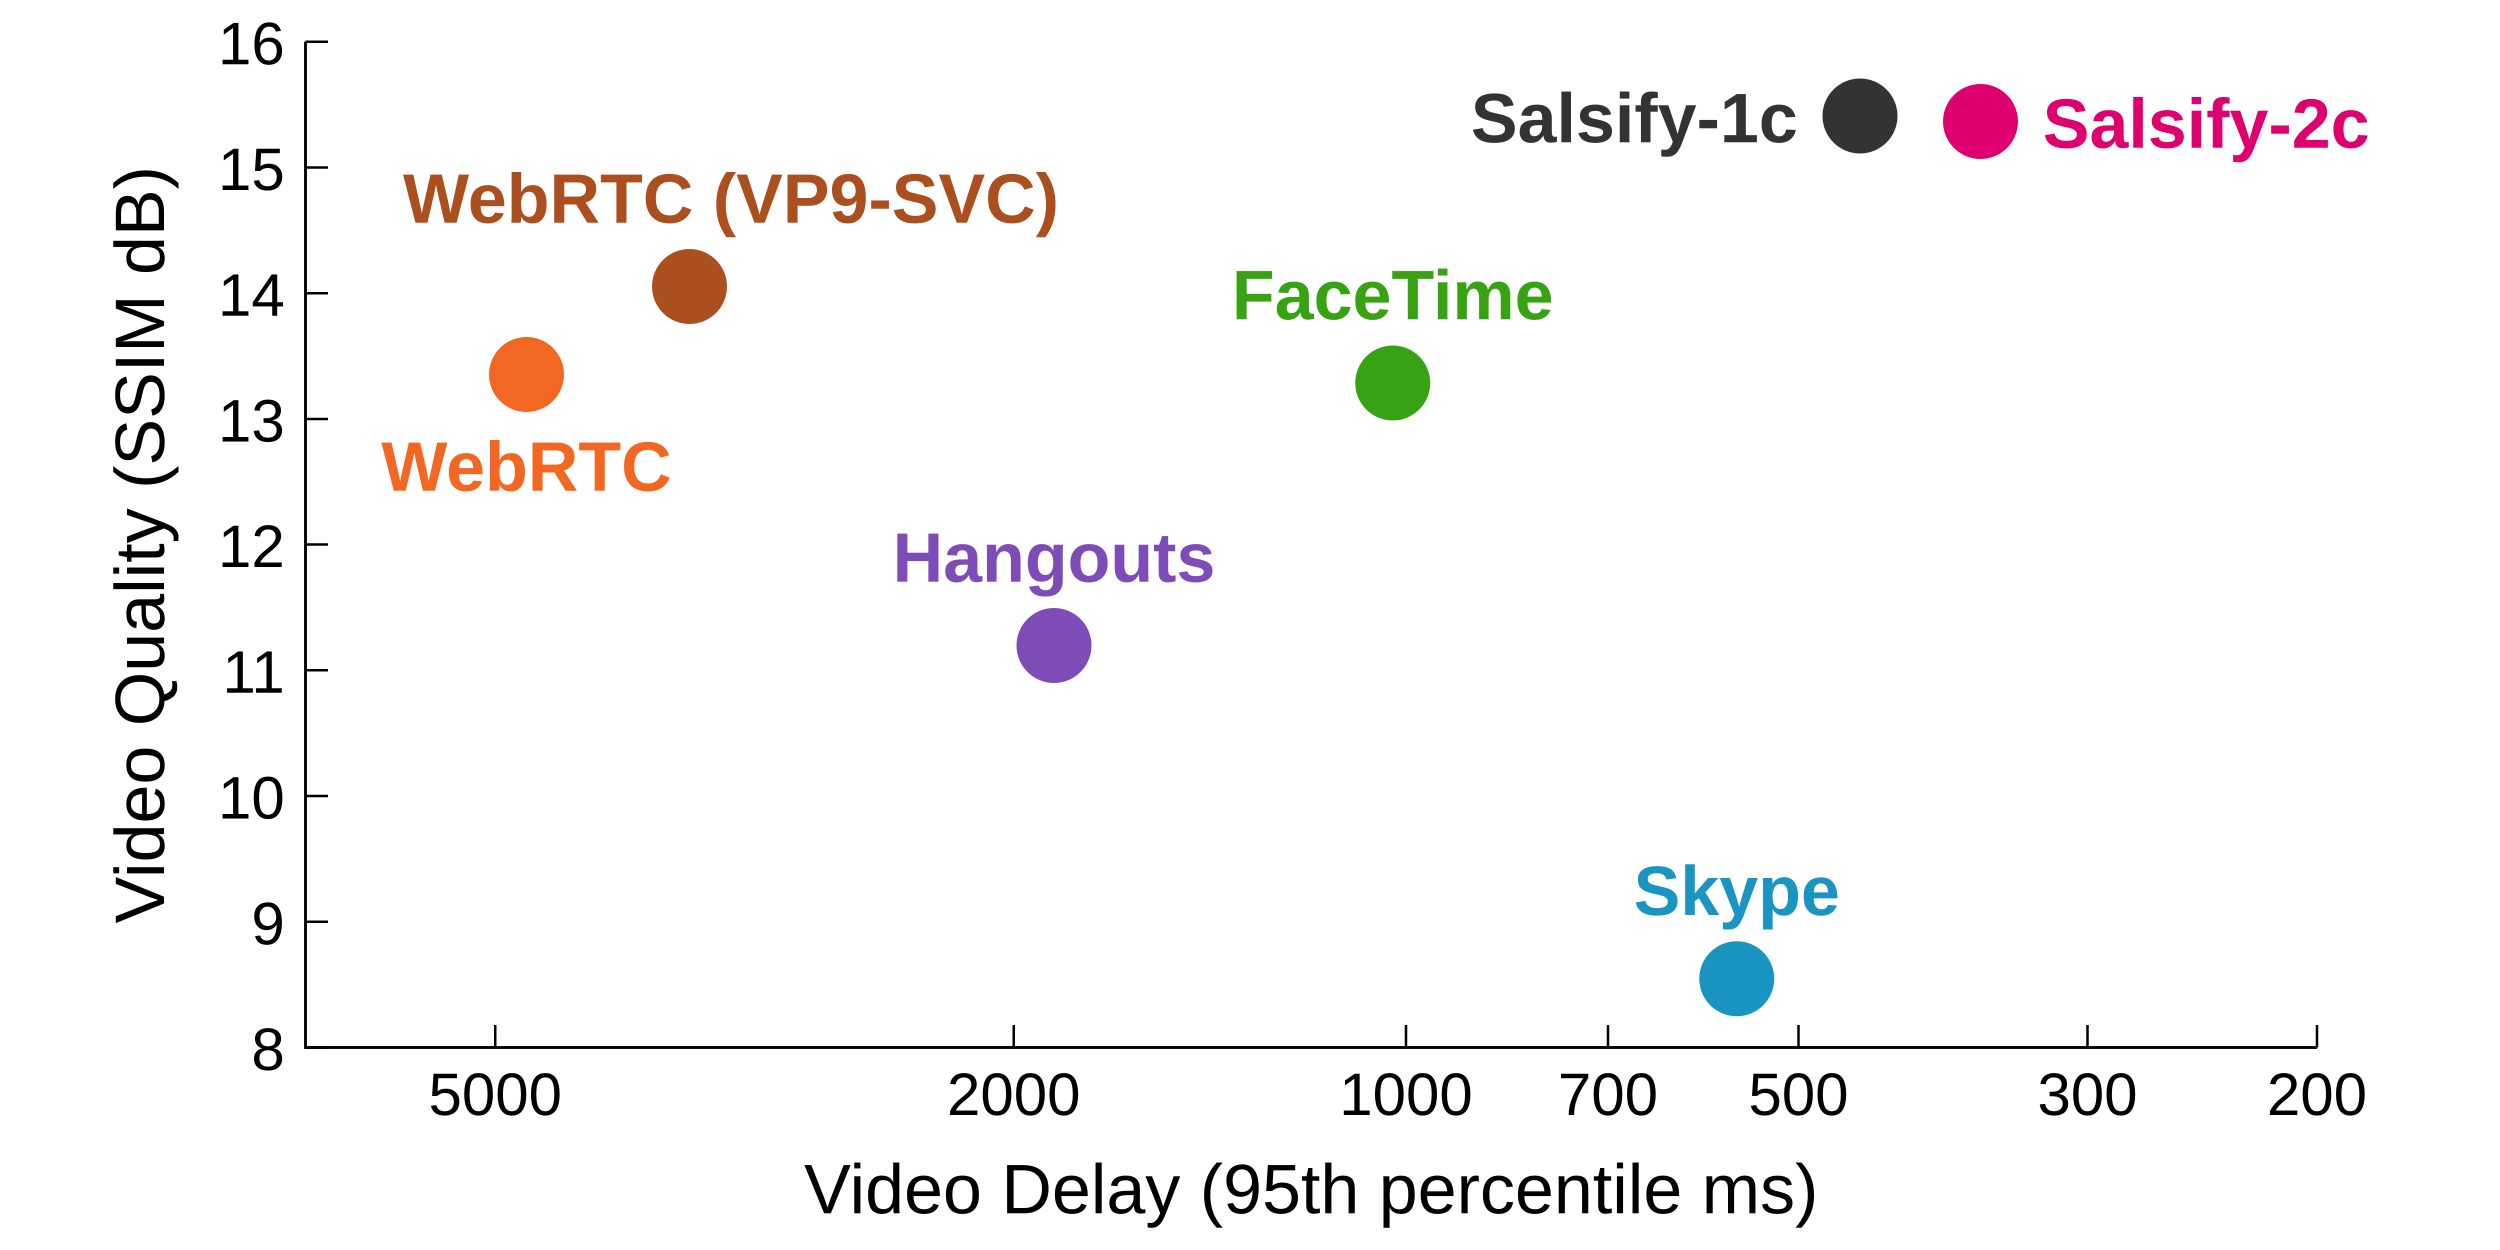
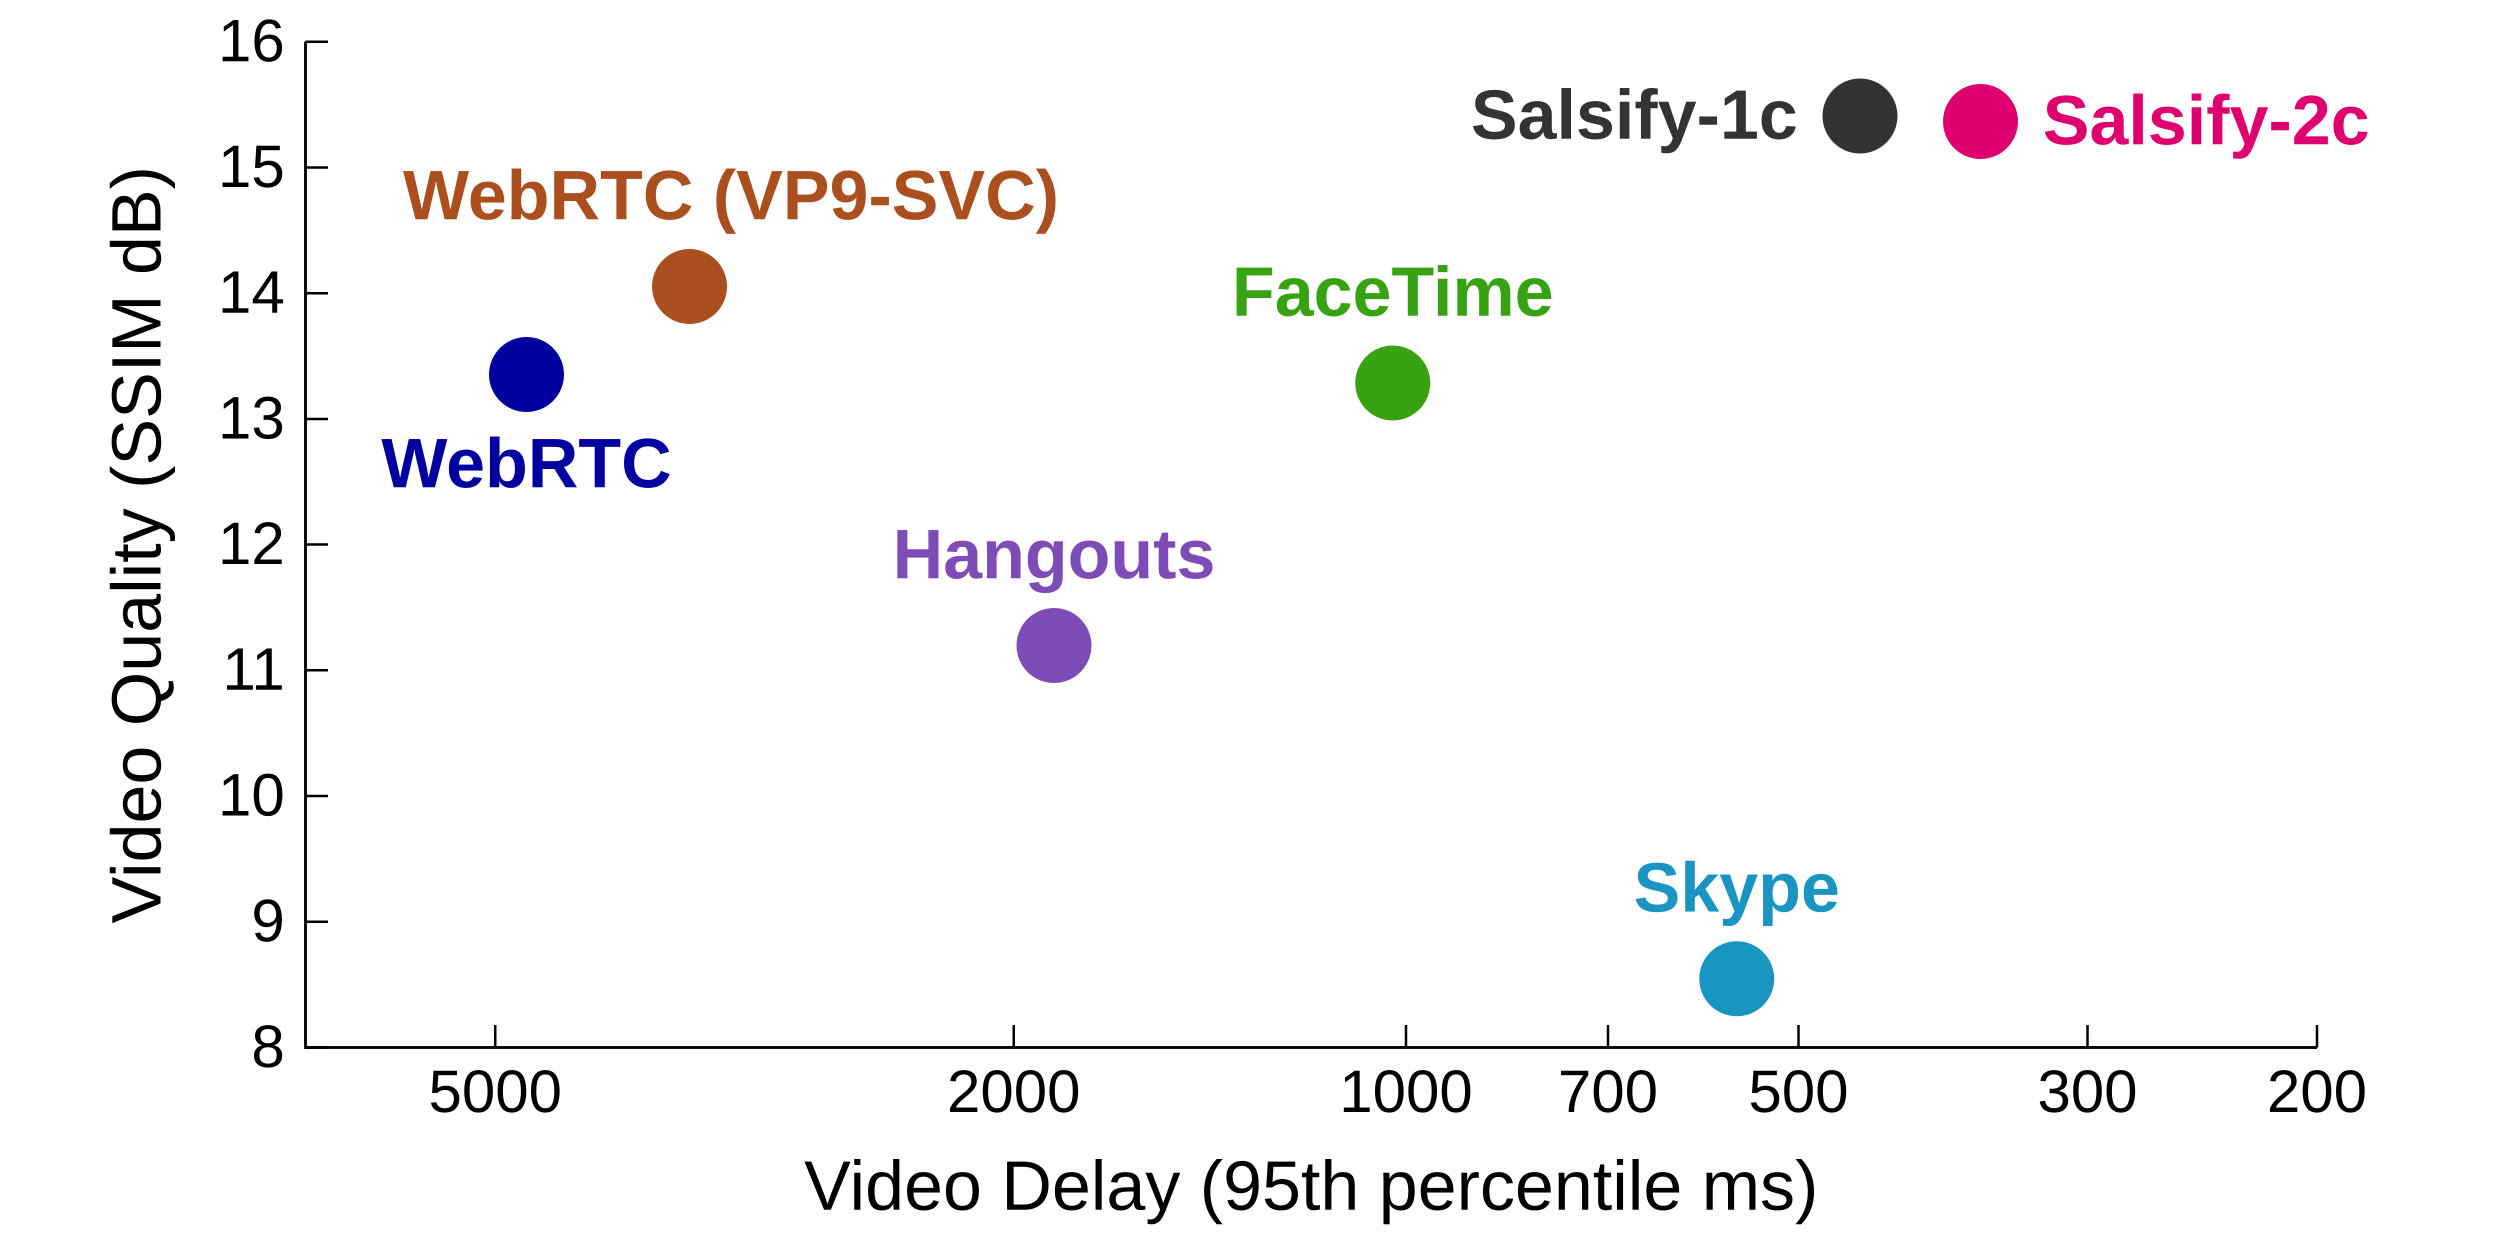
<svg xmlns="http://www.w3.org/2000/svg" xmlns:xlink="http://www.w3.org/1999/xlink" width="1000" height="500" viewBox="0 0 1000 500">
  <g id="gnuplot_canvas">
    <rect x="0" y="0" width="1000" height="500" fill="#ffffff" />
    <defs>
      <circle id="gpDot" r="0.5" stroke-width="0.5" />
      <path id="gpPt0" stroke-width="0.222" stroke="currentColor" d="M-1,0 h2 M0,-1 v2" />
      <path id="gpPt1" stroke-width="0.222" stroke="currentColor" d="M-1,-1 L1,1 M1,-1 L-1,1" />
      <path id="gpPt2" stroke-width="0.222" stroke="currentColor" d="M-1,0 L1,0 M0,-1 L0,1 M-1,-1 L1,1 M-1,1 L1,-1" />
      <rect id="gpPt3" stroke-width="0.222" stroke="currentColor" x="-1" y="-1" width="2" height="2" />
      <rect id="gpPt4" stroke-width="0.222" stroke="currentColor" fill="currentColor" x="-1" y="-1" width="2" height="2" />
      <circle id="gpPt5" stroke-width="0.222" stroke="currentColor" cx="0" cy="0" r="1" />
      <use xlink:href="#gpPt5" id="gpPt6" fill="currentColor" stroke="none" />
      <path id="gpPt7" stroke-width="0.222" stroke="currentColor" d="M0,-1.33 L-1.33,0.67 L1.33,0.67 z" />
      <use xlink:href="#gpPt7" id="gpPt8" fill="currentColor" stroke="none" />
      <use xlink:href="#gpPt7" id="gpPt9" stroke="currentColor" transform="rotate(180)" />
      <use xlink:href="#gpPt9" id="gpPt10" fill="currentColor" stroke="none" />
      <use xlink:href="#gpPt3" id="gpPt11" stroke="currentColor" transform="rotate(45)" />
      <use xlink:href="#gpPt11" id="gpPt12" fill="currentColor" stroke="none" />
      <path id="gpPt13" stroke-width="0.222" stroke="currentColor" d="M0,1.330 L1.265,0.411 L0.782,-1.067 L-0.782,-1.076 L-1.265,0.411 z" />
      <use xlink:href="#gpPt13" id="gpPt14" fill="currentColor" stroke="none" />
      <filter id="textbox" filterUnits="objectBoundingBox" x="0" y="0" height="1" width="1">
        <feFlood flood-color="#FFFFFF" flood-opacity="1" result="bgnd" />
        <feComposite in="SourceGraphic" in2="bgnd" operator="atop" />
      </filter>
      <filter id="greybox" filterUnits="objectBoundingBox" x="0" y="0" height="1" width="1">
        <feFlood flood-color="lightgrey" flood-opacity="1" result="grey" />
        <feComposite in="SourceGraphic" in2="grey" operator="atop" />
      </filter>
    </defs>
    <g fill="none" color="#FFFFFF" stroke="currentColor" stroke-width="1.00" stroke-linecap="butt" stroke-linejoin="miter">
</g>
    <g fill="none" color="black" stroke="currentColor" stroke-width="1.00" stroke-linecap="butt" stroke-linejoin="miter">
      <path stroke="black" d="M122.2,419.0 L131.2,419.0  " />
-       <g transform="translate(113.9,428.0)" stroke="none" fill="black" font-family="Arial" font-size="24.00" text-anchor="end">
+       <g transform="translate(113.9,426.8)" stroke="none" fill="black" font-family="Arial" font-size="24.00" text-anchor="end">
        <text>
          <tspan font-family="Arial"> 8</tspan>
        </text>
      </g>
    </g>
    <g fill="none" color="black" stroke="currentColor" stroke-width="1.00" stroke-linecap="butt" stroke-linejoin="miter">
      <path stroke="black" d="M122.2,368.7 L131.2,368.7  " />
-       <g transform="translate(113.9,377.7)" stroke="none" fill="black" font-family="Arial" font-size="24.00" text-anchor="end">
+       <g transform="translate(113.9,376.5)" stroke="none" fill="black" font-family="Arial" font-size="24.00" text-anchor="end">
        <text>
          <tspan font-family="Arial"> 9</tspan>
        </text>
      </g>
    </g>
    <g fill="none" color="black" stroke="currentColor" stroke-width="1.00" stroke-linecap="butt" stroke-linejoin="miter">
      <path stroke="black" d="M122.2,318.4 L131.2,318.4  " />
-       <g transform="translate(113.9,327.4)" stroke="none" fill="black" font-family="Arial" font-size="24.00" text-anchor="end">
+       <g transform="translate(113.9,326.2)" stroke="none" fill="black" font-family="Arial" font-size="24.00" text-anchor="end">
        <text>
          <tspan font-family="Arial"> 10</tspan>
        </text>
      </g>
    </g>
    <g fill="none" color="black" stroke="currentColor" stroke-width="1.00" stroke-linecap="butt" stroke-linejoin="miter">
      <path stroke="black" d="M122.2,268.1 L131.2,268.1  " />
-       <g transform="translate(113.9,277.1)" stroke="none" fill="black" font-family="Arial" font-size="24.00" text-anchor="end">
+       <g transform="translate(113.9,275.9)" stroke="none" fill="black" font-family="Arial" font-size="24.00" text-anchor="end">
        <text>
          <tspan font-family="Arial"> 11</tspan>
        </text>
      </g>
    </g>
    <g fill="none" color="black" stroke="currentColor" stroke-width="1.00" stroke-linecap="butt" stroke-linejoin="miter">
      <path stroke="black" d="M122.2,217.8 L131.2,217.8  " />
-       <g transform="translate(113.9,226.8)" stroke="none" fill="black" font-family="Arial" font-size="24.00" text-anchor="end">
+       <g transform="translate(113.9,225.6)" stroke="none" fill="black" font-family="Arial" font-size="24.00" text-anchor="end">
        <text>
          <tspan font-family="Arial"> 12</tspan>
        </text>
      </g>
    </g>
    <g fill="none" color="black" stroke="currentColor" stroke-width="1.00" stroke-linecap="butt" stroke-linejoin="miter">
      <path stroke="black" d="M122.2,167.6 L131.2,167.6  " />
-       <g transform="translate(113.9,176.6)" stroke="none" fill="black" font-family="Arial" font-size="24.00" text-anchor="end">
+       <g transform="translate(113.9,175.4)" stroke="none" fill="black" font-family="Arial" font-size="24.00" text-anchor="end">
        <text>
          <tspan font-family="Arial"> 13</tspan>
        </text>
      </g>
    </g>
    <g fill="none" color="black" stroke="currentColor" stroke-width="1.00" stroke-linecap="butt" stroke-linejoin="miter">
      <path stroke="black" d="M122.2,117.3 L131.2,117.3  " />
-       <g transform="translate(113.9,126.3)" stroke="none" fill="black" font-family="Arial" font-size="24.00" text-anchor="end">
+       <g transform="translate(113.9,125.1)" stroke="none" fill="black" font-family="Arial" font-size="24.00" text-anchor="end">
        <text>
          <tspan font-family="Arial"> 14</tspan>
        </text>
      </g>
    </g>
    <g fill="none" color="black" stroke="currentColor" stroke-width="1.00" stroke-linecap="butt" stroke-linejoin="miter">
      <path stroke="black" d="M122.2,67.0 L131.2,67.0  " />
-       <g transform="translate(113.9,76.0)" stroke="none" fill="black" font-family="Arial" font-size="24.00" text-anchor="end">
+       <g transform="translate(113.9,74.8)" stroke="none" fill="black" font-family="Arial" font-size="24.00" text-anchor="end">
        <text>
          <tspan font-family="Arial"> 15</tspan>
        </text>
      </g>
    </g>
    <g fill="none" color="black" stroke="currentColor" stroke-width="1.00" stroke-linecap="butt" stroke-linejoin="miter">
      <path stroke="black" d="M122.2,16.7 L131.2,16.7  " />
-       <g transform="translate(113.9,25.7)" stroke="none" fill="black" font-family="Arial" font-size="24.00" text-anchor="end">
+       <g transform="translate(113.9,24.5)" stroke="none" fill="black" font-family="Arial" font-size="24.00" text-anchor="end">
        <text>
          <tspan font-family="Arial"> 16</tspan>
        </text>
      </g>
    </g>
    <g fill="none" color="black" stroke="currentColor" stroke-width="1.00" stroke-linecap="butt" stroke-linejoin="miter">
      <path stroke="black" d="M926.8,419.0 L926.8,410.0  " />
-       <g transform="translate(926.8,446.0)" stroke="none" fill="black" font-family="Arial" font-size="24.00" text-anchor="middle">
+       <g transform="translate(926.8,444.8)" stroke="none" fill="black" font-family="Arial" font-size="24.00" text-anchor="middle">
        <text>
          <tspan font-family="Arial">200</tspan>
        </text>
      </g>
    </g>
    <g fill="none" color="black" stroke="currentColor" stroke-width="1.00" stroke-linecap="butt" stroke-linejoin="miter">
      <path stroke="black" d="M835.0,419.0 L835.0,410.0  " />
-       <g transform="translate(835.0,446.0)" stroke="none" fill="black" font-family="Arial" font-size="24.00" text-anchor="middle">
+       <g transform="translate(835.0,444.8)" stroke="none" fill="black" font-family="Arial" font-size="24.00" text-anchor="middle">
        <text>
          <tspan font-family="Arial">300</tspan>
        </text>
      </g>
    </g>
    <g fill="none" color="black" stroke="currentColor" stroke-width="1.00" stroke-linecap="butt" stroke-linejoin="miter">
      <path stroke="black" d="M719.4,419.0 L719.4,410.0  " />
-       <g transform="translate(719.4,446.0)" stroke="none" fill="black" font-family="Arial" font-size="24.00" text-anchor="middle">
+       <g transform="translate(719.4,444.8)" stroke="none" fill="black" font-family="Arial" font-size="24.00" text-anchor="middle">
        <text>
          <tspan font-family="Arial">500</tspan>
        </text>
      </g>
    </g>
    <g fill="none" color="black" stroke="currentColor" stroke-width="1.00" stroke-linecap="butt" stroke-linejoin="miter">
      <path stroke="black" d="M643.2,419.0 L643.2,410.0  " />
-       <g transform="translate(643.2,446.0)" stroke="none" fill="black" font-family="Arial" font-size="24.00" text-anchor="middle">
+       <g transform="translate(643.2,444.8)" stroke="none" fill="black" font-family="Arial" font-size="24.00" text-anchor="middle">
        <text>
          <tspan font-family="Arial">700</tspan>
        </text>
      </g>
    </g>
    <g fill="none" color="black" stroke="currentColor" stroke-width="1.00" stroke-linecap="butt" stroke-linejoin="miter">
      <path stroke="black" d="M562.4,419.0 L562.4,410.0  " />
-       <g transform="translate(562.4,446.0)" stroke="none" fill="black" font-family="Arial" font-size="24.00" text-anchor="middle">
+       <g transform="translate(562.4,444.8)" stroke="none" fill="black" font-family="Arial" font-size="24.00" text-anchor="middle">
        <text>
          <tspan font-family="Arial">1000</tspan>
        </text>
      </g>
    </g>
    <g fill="none" color="black" stroke="currentColor" stroke-width="1.00" stroke-linecap="butt" stroke-linejoin="miter">
      <path stroke="black" d="M405.5,419.0 L405.5,410.0  " />
-       <g transform="translate(405.5,446.0)" stroke="none" fill="black" font-family="Arial" font-size="24.00" text-anchor="middle">
+       <g transform="translate(405.5,444.8)" stroke="none" fill="black" font-family="Arial" font-size="24.00" text-anchor="middle">
        <text>
          <tspan font-family="Arial">2000</tspan>
        </text>
      </g>
    </g>
    <g fill="none" color="black" stroke="currentColor" stroke-width="1.00" stroke-linecap="butt" stroke-linejoin="miter">
      <path stroke="black" d="M198.1,419.0 L198.1,410.0  " />
-       <g transform="translate(198.1,446.0)" stroke="none" fill="black" font-family="Arial" font-size="24.00" text-anchor="middle">
+       <g transform="translate(198.1,444.8)" stroke="none" fill="black" font-family="Arial" font-size="24.00" text-anchor="middle">
        <text>
          <tspan font-family="Arial">5000</tspan>
        </text>
      </g>
    </g>
    <g fill="none" color="black" stroke="currentColor" stroke-width="1.00" stroke-linecap="butt" stroke-linejoin="miter">
</g>
    <g fill="none" color="black" stroke="currentColor" stroke-width="1.00" stroke-linecap="butt" stroke-linejoin="miter">
      <path stroke="black" d="M122.2,16.7 L122.2,419.0 L926.8,419.0 M926.8,16.7 M122.2,16.7  " />
    </g>
    <g fill="none" color="black" stroke="currentColor" stroke-width="1.00" stroke-linecap="butt" stroke-linejoin="miter">
-       <g transform="translate(65.6,217.9) rotate(270)" stroke="none" fill="black" font-family="Arial" font-size="28.00" text-anchor="middle">
+       <g transform="translate(64.2,217.9) rotate(270)" stroke="none" fill="black" font-family="Arial" font-size="28.00" text-anchor="middle">
        <text>
          <tspan font-family="Arial">Video Quality (SSIM dB)</tspan>
        </text>
      </g>
    </g>
    <g fill="none" color="black" stroke="currentColor" stroke-width="1.00" stroke-linecap="butt" stroke-linejoin="miter">
-       <g transform="translate(949.2,217.9) rotate(270)" stroke="none" fill="black" font-family="Arial" font-size="12.00" text-anchor="middle">
+       <g transform="translate(948.6,217.9) rotate(270)" stroke="none" fill="black" font-family="Arial" font-size="12.00" text-anchor="middle">
        <text />
      </g>
    </g>
    <g fill="none" color="black" stroke="currentColor" stroke-width="1.00" stroke-linecap="butt" stroke-linejoin="miter">
-       <g transform="translate(524.5,485.3)" stroke="none" fill="black" font-family="Arial" font-size="28.00" text-anchor="middle">
+       <g transform="translate(524.5,483.9)" stroke="none" fill="black" font-family="Arial" font-size="28.00" text-anchor="middle">
        <text>
          <tspan font-family="Arial">Video Delay (95th percentile ms)</tspan>
        </text>
      </g>
    </g>
    <g fill="none" color="black" stroke="currentColor" stroke-width="1.00" stroke-linecap="butt" stroke-linejoin="miter">
-       <g transform="translate(524.5,30.2)" stroke="none" fill="black" font-family="Arial" font-size="12.00" text-anchor="middle">
+       <g transform="translate(524.5,29.6)" stroke="none" fill="black" font-family="Arial" font-size="12.00" text-anchor="middle">
        <text />
      </g>
-       <g transform="translate(524.5,30.3)" stroke="none" fill="black" font-family="Arial" font-size="12.00" text-anchor="middle">
+       <g transform="translate(524.5,29.7)" stroke="none" fill="black" font-family="Arial" font-size="12.00" text-anchor="middle">
        <text />
      </g>
    </g>
    <g fill="none" color="black" stroke="currentColor" stroke-width="1.00" stroke-linecap="butt" stroke-linejoin="miter">
-       <g transform="translate(80.7,482.9)" stroke="none" fill="black" font-family="Arial" font-size="12.00" text-anchor="start">
+       <g transform="translate(80.7,482.3)" stroke="none" fill="black" font-family="Arial" font-size="12.00" text-anchor="start">
        <text />
      </g>
    </g>
    <g id="gnuplot_plot_1">
      <g fill="none" color="black" stroke="currentColor" stroke-width="1.00" stroke-linecap="butt" stroke-linejoin="miter">
        <path stroke="rgb(172,  79,  31)" d="M275.8,114.6  " />
        <use xlink:href="#gpPt6" transform="translate(275.8,114.6) scale(13.50)" color="rgb(172,  79,  31)" />
      </g>
    </g>
    <g id="gnuplot_plot_2">
      <g fill="none" color="black" stroke="currentColor" stroke-width="1.00" stroke-linecap="butt" stroke-linejoin="miter">
-         <g transform="translate(292.4,89.1)" stroke="none" fill="rgb(172,79,31)" font-family="Arial:Bold" font-size="28.00" text-anchor="middle">
+         <g transform="translate(292.4,87.7)" stroke="none" fill="rgb(172,79,31)" font-family="Arial:Bold" font-size="28.00" text-anchor="middle">
          <text>
            <tspan font-family="Arial" font-weight="bold">WebRTC (VP9-SVC)</tspan>
          </text>
        </g>
      </g>
    </g>
    <g id="gnuplot_plot_3">
      <g fill="none" color="black" stroke="currentColor" stroke-width="1.00" stroke-linecap="butt" stroke-linejoin="miter">
        <path stroke="rgb( 26, 149, 194)" d="M694.7,391.5  " />
        <use xlink:href="#gpPt6" transform="translate(694.7,391.5) scale(13.50)" color="rgb( 26, 149, 194)" />
      </g>
    </g>
    <g id="gnuplot_plot_4">
      <g fill="none" color="black" stroke="currentColor" stroke-width="1.00" stroke-linecap="butt" stroke-linejoin="miter">
-         <g transform="translate(694.7,366.0)" stroke="none" fill="rgb(26,149,194)" font-family="Arial:Bold" font-size="28.00" text-anchor="middle">
+         <g transform="translate(694.7,364.6)" stroke="none" fill="rgb(26,149,194)" font-family="Arial:Bold" font-size="28.00" text-anchor="middle">
          <text>
            <tspan font-family="Arial" font-weight="bold">Skype</tspan>
          </text>
        </g>
      </g>
    </g>
    <g id="gnuplot_plot_5">
      <g fill="none" color="black" stroke="currentColor" stroke-width="1.00" stroke-linecap="butt" stroke-linejoin="miter">
        <path stroke="rgb( 55, 163,  19)" d="M557.1,153.2  " />
        <use xlink:href="#gpPt6" transform="translate(557.1,153.2) scale(13.50)" color="rgb( 55, 163,  19)" />
      </g>
    </g>
    <g id="gnuplot_plot_6">
      <g fill="none" color="black" stroke="currentColor" stroke-width="1.00" stroke-linecap="butt" stroke-linejoin="miter">
-         <g transform="translate(557.1,127.7)" stroke="none" fill="rgb(55,163,19)" font-family="Arial:Bold" font-size="28.00" text-anchor="middle">
+         <g transform="translate(557.1,126.3)" stroke="none" fill="rgb(55,163,19)" font-family="Arial:Bold" font-size="28.00" text-anchor="middle">
          <text>
            <tspan font-family="Arial" font-weight="bold">FaceTime</tspan>
          </text>
        </g>
      </g>
    </g>
    <g id="gnuplot_plot_7">
      <g fill="none" color="black" stroke="currentColor" stroke-width="1.00" stroke-linecap="butt" stroke-linejoin="miter">
        <path stroke="rgb(126,  76, 182)" d="M421.6,258.2  " />
        <use xlink:href="#gpPt6" transform="translate(421.6,258.2) scale(13.50)" color="rgb(126,  76, 182)" />
      </g>
    </g>
    <g id="gnuplot_plot_8">
      <g fill="none" color="black" stroke="currentColor" stroke-width="1.00" stroke-linecap="butt" stroke-linejoin="miter">
-         <g transform="translate(421.6,232.7)" stroke="none" fill="rgb(126,76,182)" font-family="Arial:Bold" font-size="28.00" text-anchor="middle">
+         <g transform="translate(421.6,231.3)" stroke="none" fill="rgb(126,76,182)" font-family="Arial:Bold" font-size="28.00" text-anchor="middle">
          <text>
            <tspan font-family="Arial" font-weight="bold">Hangouts</tspan>
          </text>
        </g>
      </g>
    </g>
    <g id="gnuplot_plot_9">
      <g fill="none" color="black" stroke="currentColor" stroke-width="1.00" stroke-linecap="butt" stroke-linejoin="miter">
        <path stroke="rgb( 51,  51,  51)" d="M744.0,46.4  " />
        <use xlink:href="#gpPt6" transform="translate(744.0,46.4) scale(13.50)" color="rgb( 51,  51,  51)" />
      </g>
    </g>
    <g id="gnuplot_plot_10">
      <g fill="none" color="black" stroke="currentColor" stroke-width="1.00" stroke-linecap="butt" stroke-linejoin="miter">
-         <g transform="translate(719.1,56.9)" stroke="none" fill="rgb(51,51,51)" font-family="Arial:Bold" font-size="28.00" text-anchor="end">
+         <g transform="translate(719.1,55.5)" stroke="none" fill="rgb(51,51,51)" font-family="Arial:Bold" font-size="28.00" text-anchor="end">
          <text>
            <tspan font-family="Arial" font-weight="bold">Salsify-1c</tspan>
          </text>
        </g>
      </g>
    </g>
    <g id="gnuplot_plot_11">
      <g fill="none" color="black" stroke="currentColor" stroke-width="1.00" stroke-linecap="butt" stroke-linejoin="miter">
        <path stroke="rgb(223,   0, 111)" d="M792.2,48.6  " />
        <use xlink:href="#gpPt6" transform="translate(792.2,48.6) scale(13.50)" color="rgb(223,   0, 111)" />
      </g>
    </g>
    <g id="gnuplot_plot_12">
      <g fill="none" color="black" stroke="currentColor" stroke-width="1.00" stroke-linecap="butt" stroke-linejoin="miter">
-         <g transform="translate(817.1,59.1)" stroke="none" fill="rgb(223,0,111)" font-family="Arial:Bold" font-size="28.00" text-anchor="start">
+         <g transform="translate(817.1,57.7)" stroke="none" fill="rgb(223,0,111)" font-family="Arial:Bold" font-size="28.00" text-anchor="start">
          <text>
            <tspan font-family="Arial" font-weight="bold">Salsify-2c</tspan>
          </text>
        </g>
      </g>
    </g>
    <g id="gnuplot_plot_13">
      <g fill="none" color="black" stroke="currentColor" stroke-width="1.00" stroke-linecap="butt" stroke-linejoin="miter">
-         <path stroke="rgb(242, 104,  34)" d="M210.6,149.8  " />
-         <use xlink:href="#gpPt6" transform="translate(210.6,149.8) scale(13.50)" color="rgb(242, 104,  34)" />
+         <path stroke="rgb(  0,   0, 160)" d="M210.6,149.8  " />
+         <use xlink:href="#gpPt6" transform="translate(210.6,149.8) scale(13.50)" color="rgb(  0,   0, 160)" />
      </g>
    </g>
    <g id="gnuplot_plot_14">
      <g fill="none" color="black" stroke="currentColor" stroke-width="1.00" stroke-linecap="butt" stroke-linejoin="miter">
-         <g transform="translate(210.6,196.3)" stroke="none" fill="rgb(242,104,34)" font-family="Arial:Bold" font-size="28.00" text-anchor="middle">
+         <g transform="translate(210.6,194.9)" stroke="none" fill="rgb(0,0,160)" font-family="Arial:Bold" font-size="28.00" text-anchor="middle">
          <text>
            <tspan font-family="Arial" font-weight="bold">WebRTC</tspan>
          </text>
        </g>
      </g>
    </g>
-     <g fill="none" color="#FFFFFF" stroke="rgb(242, 104,  34)" stroke-width="2.00" stroke-linecap="butt" stroke-linejoin="miter">
+     <g fill="none" color="#FFFFFF" stroke="rgb(  0,   0, 160)" stroke-width="2.00" stroke-linecap="butt" stroke-linejoin="miter">
</g>
    <g fill="none" color="black" stroke="currentColor" stroke-width="2.00" stroke-linecap="butt" stroke-linejoin="miter">
</g>
    <g fill="none" color="black" stroke="black" stroke-width="1.00" stroke-linecap="butt" stroke-linejoin="miter">
</g>
    <g fill="none" color="black" stroke="currentColor" stroke-width="1.00" stroke-linecap="butt" stroke-linejoin="miter">
      <path stroke="black" d="M122.2,16.7 L122.2,419.0 L926.8,419.0 M926.8,16.7 M122.2,16.7  " />
    </g>
    <g fill="none" color="black" stroke="currentColor" stroke-width="1.00" stroke-linecap="butt" stroke-linejoin="miter">
</g>
  </g>
</svg>
